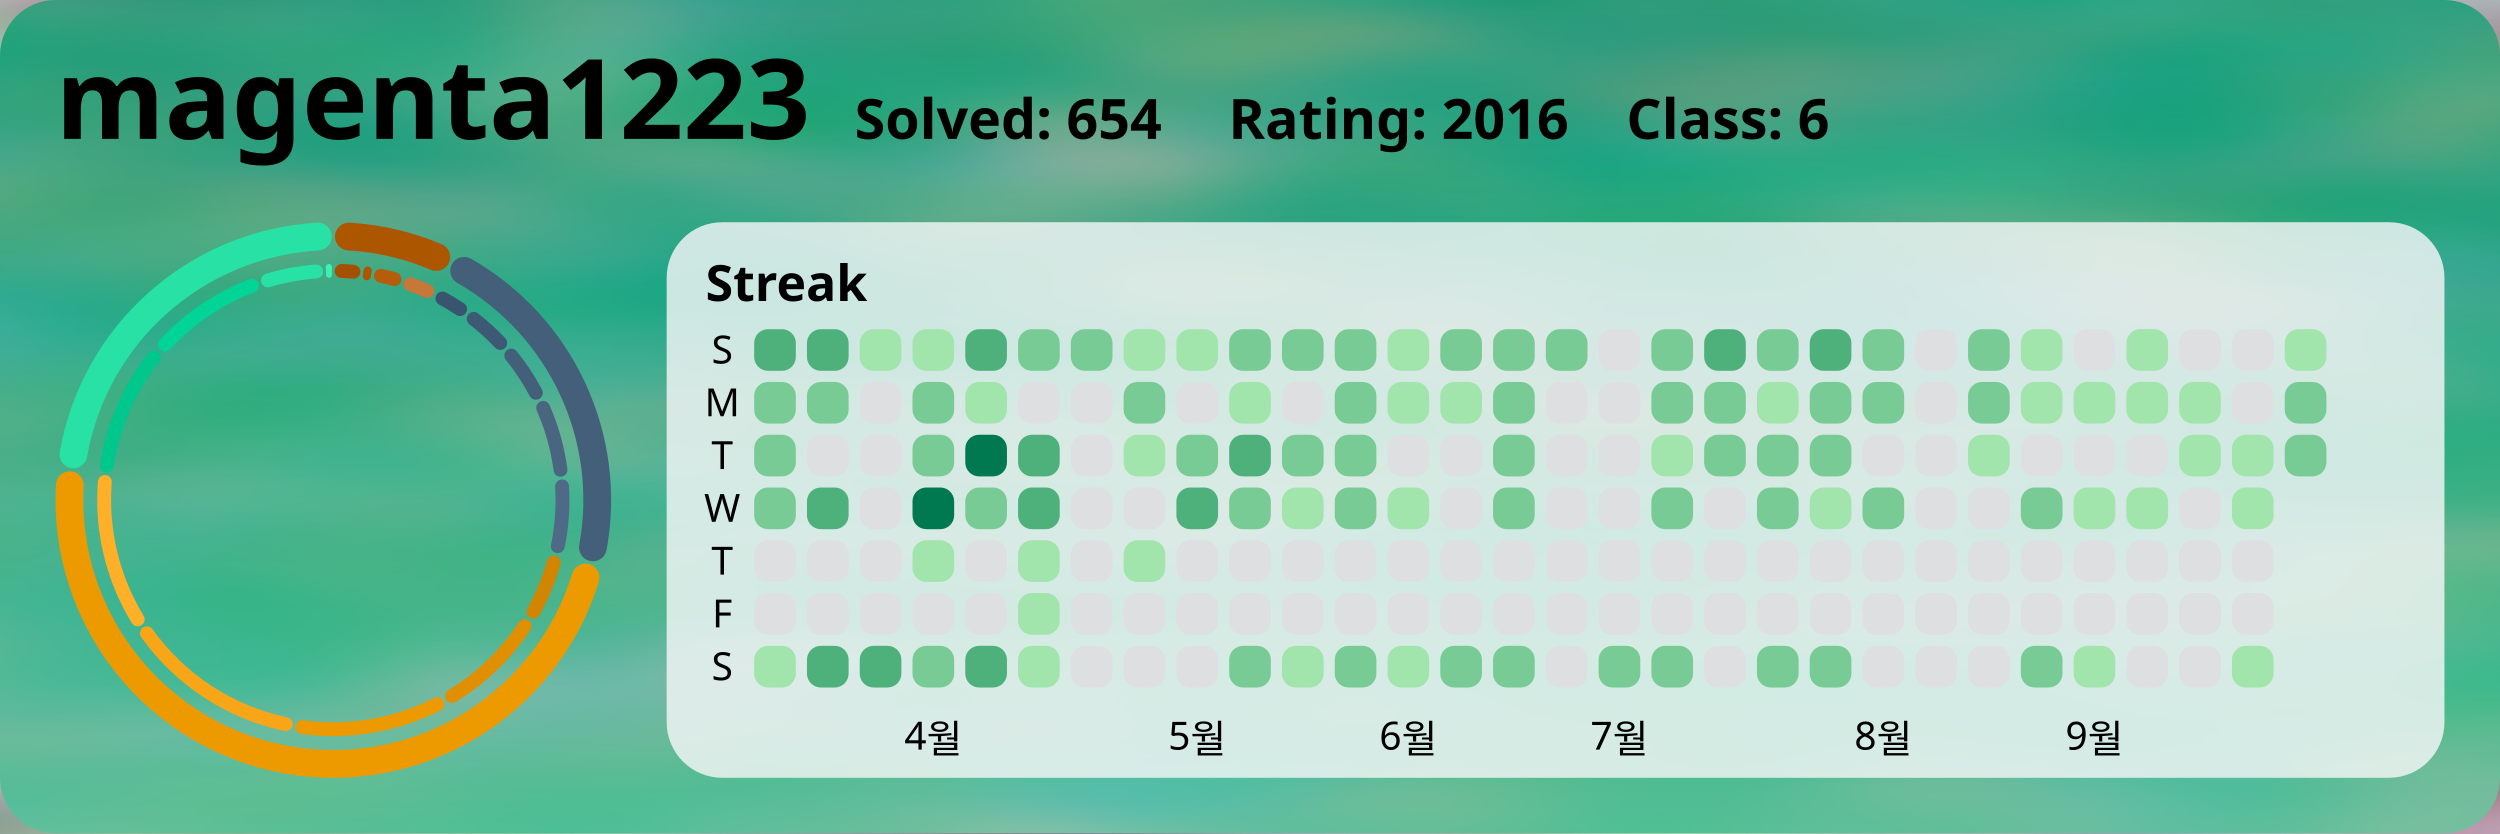
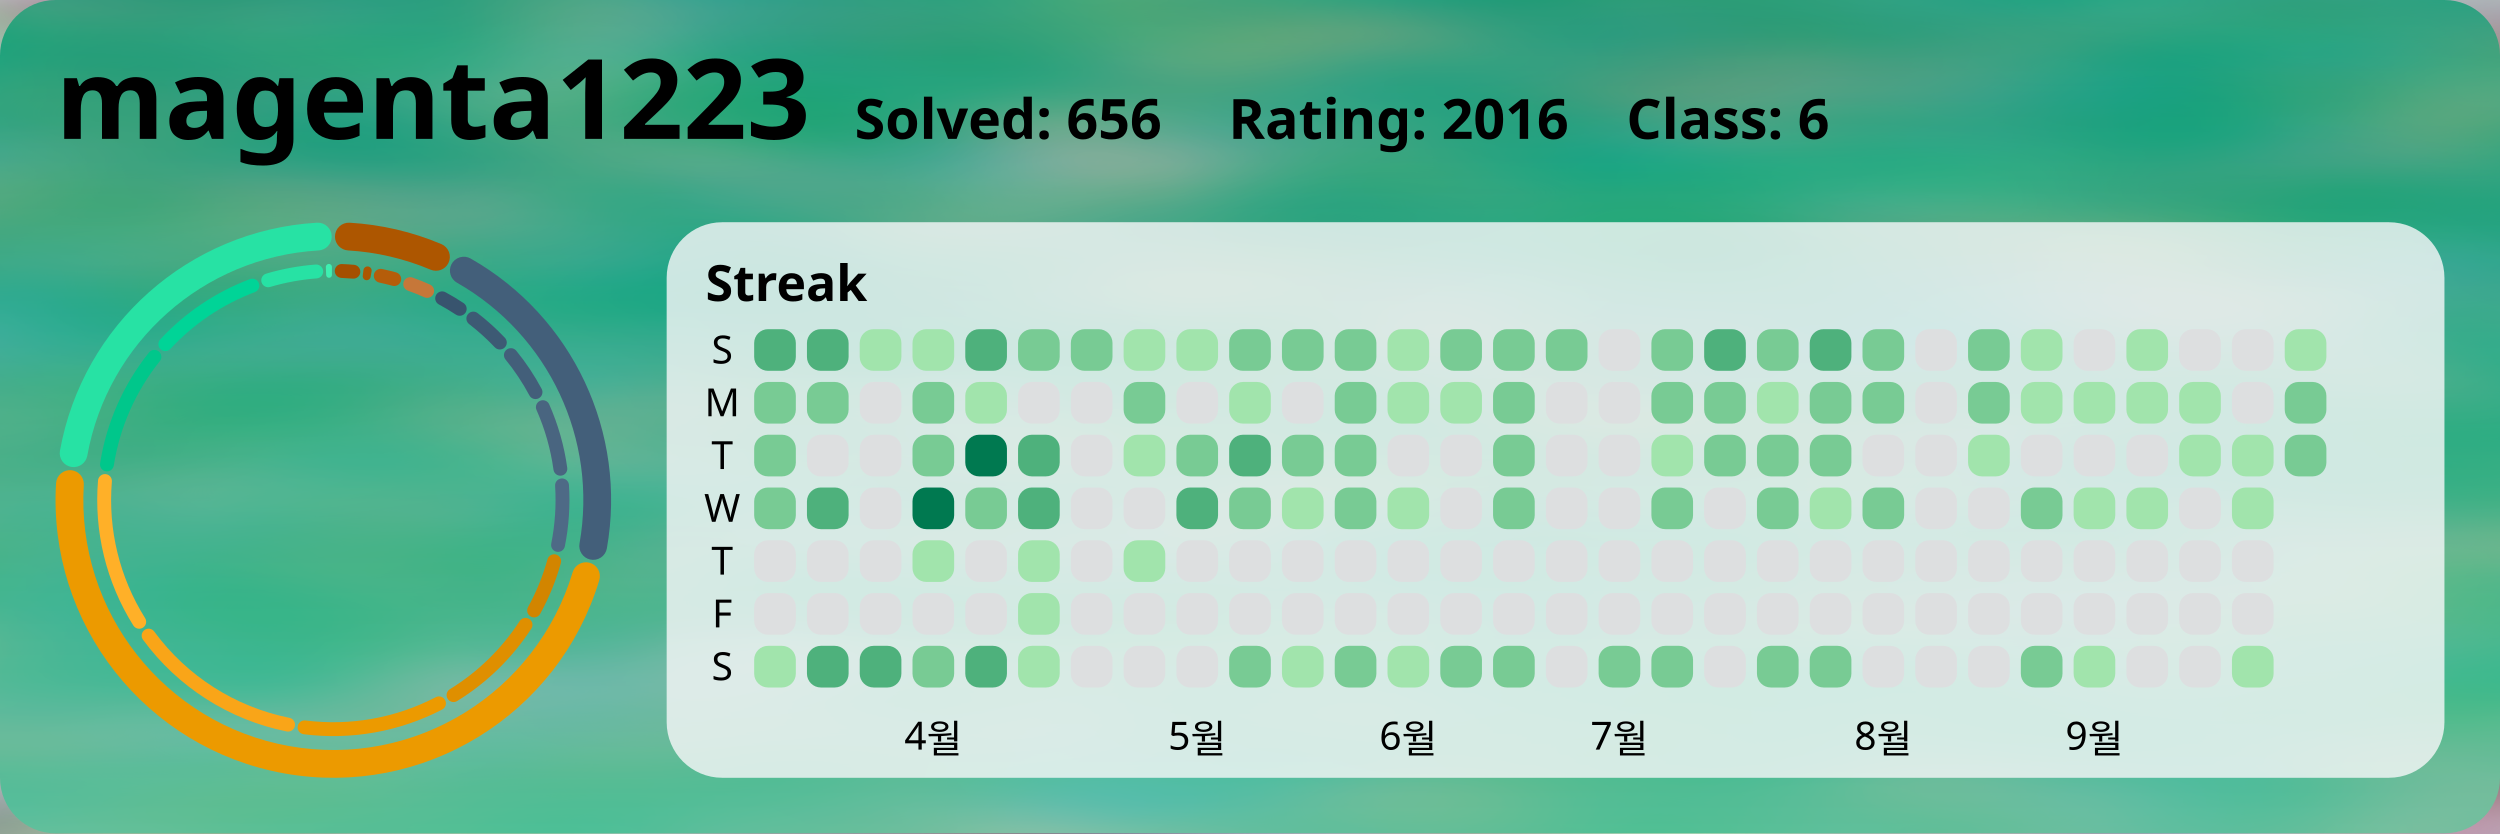
<svg xmlns="http://www.w3.org/2000/svg" id="svg" width="2700" height="900">
  <defs>
    <linearGradient id="ffflux-gradient" gradientTransform="rotate(360, 0.5, 0.5)" x1="50%" y1="0%" x2="50%" y2="100%">
      <stop id="stop1" stop-color="#00C78B" stop-opacity="1" offset="0%" />
      <stop id="stop2" stop-color="#51FDBD" stop-opacity="1" offset="100%" />
    </linearGradient>
    <filter id="ffflux-filter" x="-20%" y="-20%" width="140%" height="140%" filterUnits="objectBoundingBox" primitiveUnits="userSpaceOnUse" color-interpolation-filters="sRGB">
      <feTurbulence type="fractalNoise" baseFrequency="0.002 0.007" numOctaves="2" seed="2" stitchTiles="stitch" x="0%" y="0%" width="100%" height="100%" result="turbulence" />
      <feGaussianBlur stdDeviation="0 0" x="0%" y="0%" width="100%" height="100%" in="turbulence" edgeMode="duplicate" result="blur" />
      <feBlend mode="screen" x="0%" y="0%" width="100%" height="100%" in="SourceGraphic" in2="blur" result="blend" />
      <feComponentTransfer>
        <feFuncR type="linear" slope="0.75" />
        <feFuncG type="linear" slope="0.75" />
        <feFuncB type="linear" slope="0.75" />
      </feComponentTransfer>
    </filter>
  </defs>
  <rect width="2700" height="900" fill="url(#ffflux-gradient)" filter="url(#ffflux-filter)" rx="60" ry="60" />
  <text x="60" y="150" style="font-size: 120px; color: black; font-family: &quot;Noto Sans&quot;, sans-serif; font-weight: bold;">magenta1223</text>
-   <text x="922.984" y="150" style="font-size: 60px; color: black; font-family: &quot;Noto Sans&quot;, sans-serif; font-weight: bold;">Solved: 654</text>
+   <text x="922.984" y="150" style="font-size: 60px; color: black; font-family: &quot;Noto Sans&quot;, sans-serif; font-weight: bold;">Solved: 656</text>
  <text x="1326.672" y="150" style="font-size: 60px; color: black; font-family: &quot;Noto Sans&quot;, sans-serif; font-weight: bold;">Rating: 2016</text>
  <text x="1756.453" y="150" style="font-size: 60px; color: black; font-family: &quot;Noto Sans&quot;, sans-serif; font-weight: bold;">Class: 6</text>
  <g transform="translate(360,540)">
    <path d="M0,-255L0,-240Z" fill="#9D4900" />
-     <path d="M1.528,-247.335A7.5,7.5,0,0,1,9.302,-254.83A255,255,0,0,1,22.419,-254.013A7.5,7.5,0,0,1,29.201,-245.61L29.201,-245.61A7.5,7.5,0,0,1,21.1,-239.071A240,240,0,0,0,8.754,-239.84A7.5,7.5,0,0,1,1.528,-247.335Z" fill="#A54F00" />
-     <path d="M32.621,-248.329A4.47,4.47,0,1,1,41.461,-247.007L40.397,-240.893A4.322,4.322,0,0,1,31.85,-242.171Z" fill="#AD5600" />
-     <path d="M43.936,-243.406A7.5,7.5,0,0,1,52.88,-249.457A255,255,0,0,1,68.02,-245.761A7.5,7.5,0,0,1,73.169,-236.27L73.169,-236.27A7.5,7.5,0,0,1,64.018,-231.304A240,240,0,0,0,49.77,-234.783A7.5,7.5,0,0,1,43.936,-243.406Z" fill="#B55D0A" />
-     <path d="M76.083,-235.348A7.5,7.5,0,0,1,85.756,-240.148A255,255,0,0,1,104.738,-232.497A7.5,7.5,0,0,1,108.378,-222.331L108.378,-222.331A7.5,7.5,0,0,1,98.577,-218.821A240,240,0,0,0,80.711,-226.021A7.5,7.5,0,0,1,76.083,-235.348Z" fill="#C67739" />
-     <path d="M111.117,-220.975A7.5,7.5,0,0,1,121.409,-224.243A255,255,0,0,1,141.042,-212.443A7.5,7.5,0,0,1,142.986,-201.822L142.986,-201.822A7.5,7.5,0,0,1,132.745,-199.947A240,240,0,0,0,114.267,-211.052A7.5,7.5,0,0,1,111.117,-220.975Z" fill="#38546E" />
-     <path d="M145.469,-200.04A7.5,7.5,0,0,1,156.155,-201.595A255,255,0,0,1,185.738,-174.718A7.5,7.5,0,0,1,185.211,-163.933L185.211,-163.933A7.5,7.5,0,0,1,174.812,-164.441A240,240,0,0,0,146.969,-189.737A7.5,7.5,0,0,1,145.469,-200.04Z" fill="#3D5A74" />
-     <path d="M187.222,-161.632A7.5,7.5,0,0,1,197.981,-160.712A255,255,0,0,1,225.395,-119.256A7.5,7.5,0,0,1,222.03,-108.995L222.03,-108.995A7.5,7.5,0,0,1,212.137,-112.241A240,240,0,0,0,186.335,-151.259A7.5,7.5,0,0,1,187.222,-161.632Z" fill="#435F7A" />
-     <path d="M223.359,-106.244A7.5,7.5,0,0,1,233.49,-102.506A255,255,0,0,1,252.773,-33.629A7.5,7.5,0,0,1,246.056,-25.175L246.056,-25.175A7.5,7.5,0,0,1,237.904,-31.651A240,240,0,0,0,219.755,-96.476A7.5,7.5,0,0,1,223.359,-106.244Z" fill="#496580" />
-     <path d="M246.348,-22.133A7.5,7.5,0,0,1,254.552,-15.112A255,255,0,0,1,249.766,51.402A7.5,7.5,0,0,1,240.641,57.176L240.641,57.176A7.5,7.5,0,0,1,235.074,48.378A240,240,0,0,0,239.578,-14.223A7.5,7.5,0,0,1,246.348,-22.133Z" fill="#4E6A86" />
-     <path d="M239.916,60.145A7.5,7.5,0,0,1,245.354,69.474A255,255,0,0,1,222.617,124.366A7.5,7.5,0,0,1,212.175,127.118L212.175,127.118A7.5,7.5,0,0,1,209.522,117.05A240,240,0,0,0,230.921,65.387A7.5,7.5,0,0,1,239.916,60.145Z" fill="#D28500" />
-     <path d="M210.588,129.729A7.5,7.5,0,0,1,212.957,140.264A255,255,0,0,1,132.005,218.174A7.5,7.5,0,0,1,121.568,215.403L121.568,215.403A7.5,7.5,0,0,1,124.24,205.34A240,240,0,0,0,200.431,132.014A7.5,7.5,0,0,1,210.588,129.729Z" fill="#DF8F00" />
-     <path d="M118.897,216.888A7.5,7.5,0,0,1,115.748,227.217A255,255,0,0,1,-34.553,252.648A7.5,7.5,0,0,1,-40.925,243.931L-40.925,243.931A7.5,7.5,0,0,1,-32.52,237.787A240,240,0,0,0,108.939,213.851A7.5,7.5,0,0,1,118.897,216.888Z" fill="#EC9A00" />
-     <path d="M-43.936,243.406A7.5,7.5,0,0,1,-52.88,249.457A255,255,0,0,1,-207.429,148.318A7.5,7.5,0,0,1,-205.465,137.7L-205.465,137.7A7.5,7.5,0,0,1,-195.227,139.594A240,240,0,0,0,-49.77,234.783A7.5,7.5,0,0,1,-43.936,243.406Z" fill="#F9A518" />
-     <path d="M-207.15,135.151A7.5,7.5,0,0,1,-217.69,132.801A255,255,0,0,1,-254.216,-19.985A7.5,7.5,0,0,1,-245.879,-26.847L-245.879,-26.847A7.5,7.5,0,0,1,-239.262,-18.809A240,240,0,0,0,-204.884,124.989A7.5,7.5,0,0,1,-207.15,135.151Z" fill="#FFB028" />
-     <path d="M-245.528,-29.883A7.5,7.5,0,0,1,-252.082,-38.465A255,255,0,0,1,-199.511,-158.809A7.5,7.5,0,0,1,-188.762,-159.831L-188.762,-159.831A7.5,7.5,0,0,1,-187.776,-149.467A240,240,0,0,0,-237.254,-36.202A7.5,7.5,0,0,1,-245.528,-29.883Z" fill="#00C78B" />
-     <path d="M-186.773,-162.151A7.5,7.5,0,0,1,-187.403,-172.931A255,255,0,0,1,-90.34,-238.461A7.5,7.5,0,0,1,-80.577,-233.847L-80.577,-233.847A7.5,7.5,0,0,1,-85.026,-224.434A240,240,0,0,0,-176.379,-162.759A7.5,7.5,0,0,1,-186.773,-162.151Z" fill="#00D497" />
-     <path d="M-77.682,-234.825A7.5,7.5,0,0,1,-72.715,-244.413A255,255,0,0,1,-19.055,-254.287A7.5,7.5,0,0,1,-11,-247.095L-11,-247.095A7.5,7.5,0,0,1,-17.934,-239.329A240,240,0,0,0,-68.437,-230.036A7.5,7.5,0,0,1,-77.682,-234.825Z" fill="#27E2A4" />
-     <path d="M-8.112,-251.534A3.293,3.293,0,1,1,-1.528,-251.66L-1.528,-243.085A3.129,3.129,0,0,1,-7.784,-242.965Z" fill="#3EF0B1" />
+     <path d="M1.528,-247.335A7.5,7.5,0,0,1,9.302,-254.83A255,255,0,0,1,22.322,-254.021A7.5,7.5,0,0,1,29.108,-245.621L29.108,-245.621A7.5,7.5,0,0,1,21.009,-239.079A240,240,0,0,0,8.754,-239.84A7.5,7.5,0,0,1,1.528,-247.335Z" fill="#A54F00" />
+     <path d="M32.529,-248.359A4.453,4.453,0,1,1,41.335,-247.047L40.267,-240.897A4.304,4.304,0,0,1,31.757,-242.165Z" fill="#AD5600" />
+     <path d="M43.809,-243.429A7.5,7.5,0,0,1,52.749,-249.484A255,255,0,0,1,67.791,-245.824A7.5,7.5,0,0,1,72.949,-236.338L72.949,-236.338A7.5,7.5,0,0,1,63.803,-231.364A240,240,0,0,0,49.647,-234.809A7.5,7.5,0,0,1,43.809,-243.429Z" fill="#B55D0A" />
+     <path d="M75.864,-235.418A7.5,7.5,0,0,1,85.532,-240.228A255,255,0,0,1,104.413,-232.644A7.5,7.5,0,0,1,108.067,-222.483L108.067,-222.483A7.5,7.5,0,0,1,98.271,-218.959A240,240,0,0,0,80.501,-226.097A7.5,7.5,0,0,1,75.864,-235.418Z" fill="#C67739" />
+     <path d="M110.808,-221.13A7.5,7.5,0,0,1,121.095,-224.412A255,255,0,0,1,140.64,-212.71A7.5,7.5,0,0,1,142.604,-202.092L142.604,-202.092A7.5,7.5,0,0,1,132.367,-200.198A240,240,0,0,0,113.972,-211.212A7.5,7.5,0,0,1,110.808,-221.13Z" fill="#38546E" />
+     <path d="M145.09,-200.315A7.5,7.5,0,0,1,155.773,-201.891A255,255,0,0,1,185.284,-175.199A7.5,7.5,0,0,1,184.786,-164.412L184.786,-164.412A7.5,7.5,0,0,1,174.385,-164.893A240,240,0,0,0,146.61,-190.015A7.5,7.5,0,0,1,145.09,-200.315Z" fill="#3D5A74" />
+     <path d="M186.803,-162.117A7.5,7.5,0,0,1,197.564,-161.225A255,255,0,0,1,224.988,-120.023A7.5,7.5,0,0,1,221.657,-109.751L221.657,-109.751A7.5,7.5,0,0,1,211.753,-112.962A240,240,0,0,0,185.943,-151.741A7.5,7.5,0,0,1,186.803,-162.117Z" fill="#435F7A" />
+     <path d="M222.996,-107.004A7.5,7.5,0,0,1,233.139,-103.301A255,255,0,0,1,252.619,-34.762A7.5,7.5,0,0,1,245.94,-26.277L245.94,-26.277A7.5,7.5,0,0,1,237.759,-32.717A240,240,0,0,0,219.425,-97.224A7.5,7.5,0,0,1,222.996,-107.004Z" fill="#496580" />
+     <path d="M246.246,-23.237A7.5,7.5,0,0,1,254.482,-16.253A255,255,0,0,1,250.045,50.027A7.5,7.5,0,0,1,240.952,55.851L240.952,55.851A7.5,7.5,0,0,1,235.336,47.084A240,240,0,0,0,239.512,-15.297A7.5,7.5,0,0,1,246.246,-23.237Z" fill="#4E6A86" />
+     <path d="M240.243,58.824A7.5,7.5,0,0,1,245.732,68.123A255,255,0,0,1,223.412,122.931A7.5,7.5,0,0,1,212.988,125.75L212.988,125.75A7.5,7.5,0,0,1,210.27,115.7A240,240,0,0,0,231.277,64.116A7.5,7.5,0,0,1,240.243,58.824Z" fill="#D28500" />
+     <path d="M211.419,128.372A7.5,7.5,0,0,1,213.855,138.891A255,255,0,0,1,133.747,217.11A7.5,7.5,0,0,1,123.289,214.423L123.289,214.423A7.5,7.5,0,0,1,125.88,204.339A240,240,0,0,0,201.276,130.721A7.5,7.5,0,0,1,211.419,128.372Z" fill="#DF8F00" />
+     <path d="M120.63,215.929A7.5,7.5,0,0,1,117.563,226.283A255,255,0,0,1,-32.006,252.983A7.5,7.5,0,0,1,-38.466,244.331L-38.466,244.331A7.5,7.5,0,0,1,-30.124,238.102A240,240,0,0,0,110.647,212.972A7.5,7.5,0,0,1,120.63,215.929Z" fill="#EC9A00" />
+     <path d="M-41.482,243.837A7.5,7.5,0,0,1,-50.365,249.977A255,255,0,0,1,-205.551,150.909A7.5,7.5,0,0,1,-203.721,140.267L-203.721,140.267A7.5,7.5,0,0,1,-193.46,142.032A240,240,0,0,0,-47.402,235.272A7.5,7.5,0,0,1,-41.482,243.837Z" fill="#F9A518" />
+     <path d="M-205.438,137.74A7.5,7.5,0,0,1,-216.006,135.522A255,255,0,0,1,-254.125,-21.109A7.5,7.5,0,0,1,-245.757,-27.935L-245.757,-27.935A7.5,7.5,0,0,1,-239.176,-19.868A240,240,0,0,0,-203.3,127.55A7.5,7.5,0,0,1,-205.438,137.74Z" fill="#FFB028" />
+     <path d="M-245.394,-30.969A7.5,7.5,0,0,1,-251.91,-39.58A255,255,0,0,1,-199.095,-159.331A7.5,7.5,0,0,1,-188.342,-160.325L-188.342,-160.325A7.5,7.5,0,0,1,-187.383,-149.958A240,240,0,0,0,-237.091,-37.252A7.5,7.5,0,0,1,-245.394,-30.969Z" fill="#00C78B" />
+     <path d="M-186.347,-162.64A7.5,7.5,0,0,1,-186.949,-173.422A255,255,0,0,1,-90.104,-238.55A7.5,7.5,0,0,1,-80.345,-233.927L-80.345,-233.927A7.5,7.5,0,0,1,-84.804,-224.518A240,240,0,0,0,-175.952,-163.22A7.5,7.5,0,0,1,-186.347,-162.64Z" fill="#00D497" />
+     <path d="M-77.449,-234.901A7.5,7.5,0,0,1,-72.473,-244.485A255,255,0,0,1,-19.026,-254.289A7.5,7.5,0,0,1,-10.972,-247.097L-10.972,-247.097A7.5,7.5,0,0,1,-17.907,-239.331A240,240,0,0,0,-68.21,-230.103A7.5,7.5,0,0,1,-77.449,-234.901Z" fill="#27E2A4" />
+     <path d="M-8.084,-251.55A3.279,3.279,0,1,1,-1.528,-251.675L-1.528,-243.07A3.115,3.115,0,0,1,-7.755,-242.951Z" fill="#3EF0B1" />
    <path d="M0,-255L0,-240Z" fill="#51FDBD" />
    <path d="M0,-255L0,-240Z" fill="#009EE5" />
    <path d="M0,-255L0,-240Z" fill="#00A9F0" />
    <path d="M0,-255L0,-240Z" fill="#00B4FC" />
    <path d="M0,-255L0,-240Z" fill="#2BBFFF" />
    <path d="M0,-255L0,-240Z" fill="#41CAFF" />
    <path d="M0,-255L0,-240Z" fill="#E0004C" />
    <path d="M0,-255L0,-240Z" fill="#EA0053" />
    <path d="M0,-255L0,-240Z" fill="#F5005A" />
    <path d="M0,-255L0,-240Z" fill="#FF0062" />
    <path d="M0,-255L0,-240Z" fill="#CE3D38" />
-     <path d="M1.761,-284.507A15,15,0,0,1,17.643,-299.481A300,300,0,0,1,117.074,-276.213A15,15,0,0,1,124.663,-255.747L124.663,-255.747A15,15,0,0,1,105.367,-248.592A270,270,0,0,0,15.879,-269.533A15,15,0,0,1,1.761,-284.507Z" fill="#AD5600" />
-     <path d="M127.819,-254.184A15,15,0,0,1,148.697,-260.556A300,300,0,0,1,295.121,53.888A15,15,0,0,1,276.807,65.765L276.807,65.765A15,15,0,0,1,265.608,48.499A270,270,0,0,0,133.827,-234.5A15,15,0,0,1,127.819,-254.184Z" fill="#435F7A" />
-     <path d="M275.972,69.187A15,15,0,0,1,286.752,88.167A300,300,0,0,1,-299.528,-16.819A15,15,0,0,1,-282.832,-30.879L-282.832,-30.879A15,15,0,0,1,-269.575,-15.137A270,270,0,0,0,258.076,79.351A15,15,0,0,1,275.972,69.187Z" fill="#EC9A00" />
-     <path d="M-282.428,-34.378A15,15,0,0,1,-295.481,-51.872A300,300,0,0,1,-17.643,-299.481A15,15,0,0,1,-1.761,-284.507L-1.761,-284.507A15,15,0,0,1,-15.879,-269.533A270,270,0,0,0,-265.933,-46.685A15,15,0,0,1,-282.428,-34.378Z" fill="#27E2A4" />
+     <path d="M1.761,-284.507A15,15,0,0,1,17.643,-299.481A300,300,0,0,1,116.688,-276.376A15,15,0,0,1,124.306,-255.92L124.306,-255.92A15,15,0,0,1,105.019,-248.739A270,270,0,0,0,15.879,-269.533A15,15,0,0,1,1.761,-284.507Z" fill="#AD5600" />
+     <path d="M127.464,-254.362A15,15,0,0,1,148.333,-260.763A300,300,0,0,1,295.413,52.263A15,15,0,0,1,277.165,64.241L277.165,64.241A15,15,0,0,1,265.871,47.037A270,270,0,0,0,133.499,-234.687A15,15,0,0,1,127.464,-254.362Z" fill="#435F7A" />
+     <path d="M276.348,67.667A15,15,0,0,1,287.232,86.588A300,300,0,0,1,-299.451,-18.144A15,15,0,0,1,-282.692,-32.13L-282.692,-32.13A15,15,0,0,1,-269.506,-16.33A270,270,0,0,0,258.509,77.929A15,15,0,0,1,276.348,67.667Z" fill="#EC9A00" />
+     <path d="M-282.273,-35.627A15,15,0,0,1,-295.249,-53.179A300,300,0,0,1,-17.643,-299.481A15,15,0,0,1,-1.761,-284.507L-1.761,-284.507A15,15,0,0,1,-15.879,-269.533A270,270,0,0,0,-265.724,-47.861A15,15,0,0,1,-282.273,-35.627Z" fill="#27E2A4" />
    <path d="M0,-300L0,-270Z" fill="#00B4FC" />
    <path d="M0,-300L0,-270Z" fill="#F5005A" />
  </g>
  <rect transform="translate(720,240)" width="1920" height="600" rx="60" ry="60" style="fill: rgb(247, 248, 249); opacity: 0.8;" />
  <text transform="translate(720,240)" x="42" y="66" style="dominant-baseline: middle; font-size: 54px; color: black; font-family: &quot;Noto Sans&quot;, sans-serif; font-weight: bold;">Streak</text>
  <g transform="translate(780,378)">
    <text x="0" y="0" style="text-anchor: middle; dominant-baseline: middle; font-size: 42px; color: black; font-family: &quot;Noto Sans&quot;, sans-serif;">S</text>
    <text x="0" y="57" style="text-anchor: middle; dominant-baseline: middle; font-size: 42px; color: black; font-family: &quot;Noto Sans&quot;, sans-serif;">M</text>
    <text x="0" y="114" style="text-anchor: middle; dominant-baseline: middle; font-size: 42px; color: black; font-family: &quot;Noto Sans&quot;, sans-serif;">T</text>
    <text x="0" y="171" style="text-anchor: middle; dominant-baseline: middle; font-size: 42px; color: black; font-family: &quot;Noto Sans&quot;, sans-serif;">W</text>
    <text x="0" y="228" style="text-anchor: middle; dominant-baseline: middle; font-size: 42px; color: black; font-family: &quot;Noto Sans&quot;, sans-serif;">T</text>
    <text x="0" y="285" style="text-anchor: middle; dominant-baseline: middle; font-size: 42px; color: black; font-family: &quot;Noto Sans&quot;, sans-serif;">F</text>
    <text x="0" y="342" style="text-anchor: middle; dominant-baseline: middle; font-size: 42px; color: black; font-family: &quot;Noto Sans&quot;, sans-serif;">S</text>
    <rect rx="15" ry="15" width="45" height="45" fill="#4EB17C" x="34.5" y="-22.5" />
    <rect rx="15" ry="15" width="45" height="45" fill="#78CB94" x="34.5" y="34.5" />
    <rect rx="15" ry="15" width="45" height="45" fill="#78CB94" x="34.5" y="91.5" />
    <rect rx="15" ry="15" width="45" height="45" fill="#78CB94" x="34.5" y="148.5" />
    <rect rx="15" ry="15" width="45" height="45" fill="#DDDFE0" x="34.5" y="205.5" />
    <rect rx="15" ry="15" width="45" height="45" fill="#DDDFE0" x="34.5" y="262.5" />
    <rect rx="15" ry="15" width="45" height="45" fill="#A1E4AC" x="34.5" y="319.5" />
    <rect rx="15" ry="15" width="45" height="45" fill="#4EB17C" x="91.5" y="-22.5" />
    <rect rx="15" ry="15" width="45" height="45" fill="#78CB94" x="91.5" y="34.5" />
    <rect rx="15" ry="15" width="45" height="45" fill="#DDDFE0" x="91.5" y="91.5" />
    <rect rx="15" ry="15" width="45" height="45" fill="#4EB17C" x="91.5" y="148.5" />
    <rect rx="15" ry="15" width="45" height="45" fill="#DDDFE0" x="91.5" y="205.5" />
    <rect rx="15" ry="15" width="45" height="45" fill="#DDDFE0" x="91.5" y="262.5" />
    <rect rx="15" ry="15" width="45" height="45" fill="#4EB17C" x="91.5" y="319.5" />
    <rect rx="15" ry="15" width="45" height="45" fill="#A1E4AC" x="148.5" y="-22.5" />
    <rect rx="15" ry="15" width="45" height="45" fill="#DDDFE0" x="148.5" y="34.5" />
    <rect rx="15" ry="15" width="45" height="45" fill="#DDDFE0" x="148.5" y="91.5" />
    <rect rx="15" ry="15" width="45" height="45" fill="#DDDFE0" x="148.5" y="148.5" />
    <rect rx="15" ry="15" width="45" height="45" fill="#DDDFE0" x="148.5" y="205.5" />
    <rect rx="15" ry="15" width="45" height="45" fill="#DDDFE0" x="148.5" y="262.5" />
    <rect rx="15" ry="15" width="45" height="45" fill="#4EB17C" x="148.5" y="319.5" />
    <rect rx="15" ry="15" width="45" height="45" fill="#A1E4AC" x="205.5" y="-22.5" />
    <rect rx="15" ry="15" width="45" height="45" fill="#78CB94" x="205.5" y="34.5" />
    <rect rx="15" ry="15" width="45" height="45" fill="#78CB94" x="205.5" y="91.5" />
    <rect rx="15" ry="15" width="45" height="45" fill="#007950" x="205.5" y="148.5" />
    <rect rx="15" ry="15" width="45" height="45" fill="#A1E4AC" x="205.5" y="205.5" />
    <rect rx="15" ry="15" width="45" height="45" fill="#DDDFE0" x="205.5" y="262.5" />
    <rect rx="15" ry="15" width="45" height="45" fill="#78CB94" x="205.5" y="319.5" />
    <text x="228" y="399" style="text-anchor: middle; dominant-baseline: hanging; font-size: 42px; color: black; font-family: &quot;Noto Sans&quot;, sans-serif;">4월</text>
    <rect rx="15" ry="15" width="45" height="45" fill="#4EB17C" x="262.5" y="-22.5" />
    <rect rx="15" ry="15" width="45" height="45" fill="#A1E4AC" x="262.5" y="34.5" />
    <rect rx="15" ry="15" width="45" height="45" fill="#007950" x="262.5" y="91.5" />
    <rect rx="15" ry="15" width="45" height="45" fill="#78CB94" x="262.5" y="148.5" />
    <rect rx="15" ry="15" width="45" height="45" fill="#DDDFE0" x="262.5" y="205.5" />
    <rect rx="15" ry="15" width="45" height="45" fill="#DDDFE0" x="262.5" y="262.5" />
    <rect rx="15" ry="15" width="45" height="45" fill="#4EB17C" x="262.5" y="319.5" />
    <rect rx="15" ry="15" width="45" height="45" fill="#78CB94" x="319.5" y="-22.5" />
    <rect rx="15" ry="15" width="45" height="45" fill="#DDDFE0" x="319.5" y="34.5" />
    <rect rx="15" ry="15" width="45" height="45" fill="#4EB17C" x="319.5" y="91.5" />
    <rect rx="15" ry="15" width="45" height="45" fill="#4EB17C" x="319.5" y="148.5" />
    <rect rx="15" ry="15" width="45" height="45" fill="#A1E4AC" x="319.5" y="205.5" />
    <rect rx="15" ry="15" width="45" height="45" fill="#A1E4AC" x="319.5" y="262.5" />
    <rect rx="15" ry="15" width="45" height="45" fill="#A1E4AC" x="319.5" y="319.5" />
    <rect rx="15" ry="15" width="45" height="45" fill="#78CB94" x="376.5" y="-22.5" />
    <rect rx="15" ry="15" width="45" height="45" fill="#DDDFE0" x="376.5" y="34.5" />
    <rect rx="15" ry="15" width="45" height="45" fill="#DDDFE0" x="376.5" y="91.5" />
    <rect rx="15" ry="15" width="45" height="45" fill="#DDDFE0" x="376.5" y="148.5" />
    <rect rx="15" ry="15" width="45" height="45" fill="#DDDFE0" x="376.5" y="205.5" />
    <rect rx="15" ry="15" width="45" height="45" fill="#DDDFE0" x="376.5" y="262.5" />
    <rect rx="15" ry="15" width="45" height="45" fill="#DDDFE0" x="376.5" y="319.5" />
    <rect rx="15" ry="15" width="45" height="45" fill="#A1E4AC" x="433.5" y="-22.5" />
    <rect rx="15" ry="15" width="45" height="45" fill="#78CB94" x="433.5" y="34.5" />
    <rect rx="15" ry="15" width="45" height="45" fill="#A1E4AC" x="433.5" y="91.5" />
    <rect rx="15" ry="15" width="45" height="45" fill="#DDDFE0" x="433.5" y="148.5" />
    <rect rx="15" ry="15" width="45" height="45" fill="#A1E4AC" x="433.5" y="205.5" />
    <rect rx="15" ry="15" width="45" height="45" fill="#DDDFE0" x="433.5" y="262.5" />
    <rect rx="15" ry="15" width="45" height="45" fill="#DDDFE0" x="433.5" y="319.5" />
    <rect rx="15" ry="15" width="45" height="45" fill="#A1E4AC" x="490.5" y="-22.5" />
    <rect rx="15" ry="15" width="45" height="45" fill="#DDDFE0" x="490.5" y="34.5" />
    <rect rx="15" ry="15" width="45" height="45" fill="#78CB94" x="490.5" y="91.5" />
    <rect rx="15" ry="15" width="45" height="45" fill="#4EB17C" x="490.5" y="148.5" />
    <rect rx="15" ry="15" width="45" height="45" fill="#DDDFE0" x="490.5" y="205.5" />
    <rect rx="15" ry="15" width="45" height="45" fill="#DDDFE0" x="490.5" y="262.5" />
    <rect rx="15" ry="15" width="45" height="45" fill="#DDDFE0" x="490.5" y="319.5" />
    <text x="513" y="399" style="text-anchor: middle; dominant-baseline: hanging; font-size: 42px; color: black; font-family: &quot;Noto Sans&quot;, sans-serif;">5월</text>
    <rect rx="15" ry="15" width="45" height="45" fill="#78CB94" x="547.5" y="-22.5" />
    <rect rx="15" ry="15" width="45" height="45" fill="#A1E4AC" x="547.5" y="34.5" />
    <rect rx="15" ry="15" width="45" height="45" fill="#4EB17C" x="547.5" y="91.5" />
    <rect rx="15" ry="15" width="45" height="45" fill="#78CB94" x="547.5" y="148.5" />
    <rect rx="15" ry="15" width="45" height="45" fill="#DDDFE0" x="547.5" y="205.5" />
    <rect rx="15" ry="15" width="45" height="45" fill="#DDDFE0" x="547.5" y="262.5" />
    <rect rx="15" ry="15" width="45" height="45" fill="#78CB94" x="547.5" y="319.5" />
    <rect rx="15" ry="15" width="45" height="45" fill="#78CB94" x="604.5" y="-22.5" />
    <rect rx="15" ry="15" width="45" height="45" fill="#DDDFE0" x="604.5" y="34.5" />
    <rect rx="15" ry="15" width="45" height="45" fill="#78CB94" x="604.5" y="91.5" />
    <rect rx="15" ry="15" width="45" height="45" fill="#A1E4AC" x="604.5" y="148.5" />
    <rect rx="15" ry="15" width="45" height="45" fill="#DDDFE0" x="604.5" y="205.5" />
    <rect rx="15" ry="15" width="45" height="45" fill="#DDDFE0" x="604.5" y="262.5" />
    <rect rx="15" ry="15" width="45" height="45" fill="#A1E4AC" x="604.5" y="319.5" />
    <rect rx="15" ry="15" width="45" height="45" fill="#78CB94" x="661.5" y="-22.5" />
    <rect rx="15" ry="15" width="45" height="45" fill="#78CB94" x="661.5" y="34.5" />
    <rect rx="15" ry="15" width="45" height="45" fill="#78CB94" x="661.5" y="91.5" />
    <rect rx="15" ry="15" width="45" height="45" fill="#78CB94" x="661.5" y="148.5" />
    <rect rx="15" ry="15" width="45" height="45" fill="#DDDFE0" x="661.5" y="205.5" />
    <rect rx="15" ry="15" width="45" height="45" fill="#DDDFE0" x="661.5" y="262.5" />
    <rect rx="15" ry="15" width="45" height="45" fill="#78CB94" x="661.5" y="319.5" />
    <rect rx="15" ry="15" width="45" height="45" fill="#A1E4AC" x="718.5" y="-22.5" />
    <rect rx="15" ry="15" width="45" height="45" fill="#A1E4AC" x="718.5" y="34.5" />
    <rect rx="15" ry="15" width="45" height="45" fill="#DDDFE0" x="718.5" y="91.5" />
    <rect rx="15" ry="15" width="45" height="45" fill="#A1E4AC" x="718.5" y="148.5" />
    <rect rx="15" ry="15" width="45" height="45" fill="#DDDFE0" x="718.5" y="205.5" />
    <rect rx="15" ry="15" width="45" height="45" fill="#DDDFE0" x="718.5" y="262.5" />
    <rect rx="15" ry="15" width="45" height="45" fill="#A1E4AC" x="718.5" y="319.5" />
    <text x="741" y="399" style="text-anchor: middle; dominant-baseline: hanging; font-size: 42px; color: black; font-family: &quot;Noto Sans&quot;, sans-serif;">6월</text>
    <rect rx="15" ry="15" width="45" height="45" fill="#78CB94" x="775.5" y="-22.5" />
    <rect rx="15" ry="15" width="45" height="45" fill="#A1E4AC" x="775.5" y="34.5" />
    <rect rx="15" ry="15" width="45" height="45" fill="#DDDFE0" x="775.5" y="91.5" />
    <rect rx="15" ry="15" width="45" height="45" fill="#DDDFE0" x="775.5" y="148.5" />
    <rect rx="15" ry="15" width="45" height="45" fill="#DDDFE0" x="775.5" y="205.5" />
    <rect rx="15" ry="15" width="45" height="45" fill="#DDDFE0" x="775.5" y="262.5" />
    <rect rx="15" ry="15" width="45" height="45" fill="#78CB94" x="775.5" y="319.5" />
    <rect rx="15" ry="15" width="45" height="45" fill="#78CB94" x="832.5" y="-22.5" />
    <rect rx="15" ry="15" width="45" height="45" fill="#78CB94" x="832.5" y="34.5" />
    <rect rx="15" ry="15" width="45" height="45" fill="#78CB94" x="832.5" y="91.5" />
    <rect rx="15" ry="15" width="45" height="45" fill="#78CB94" x="832.5" y="148.5" />
    <rect rx="15" ry="15" width="45" height="45" fill="#DDDFE0" x="832.5" y="205.5" />
    <rect rx="15" ry="15" width="45" height="45" fill="#DDDFE0" x="832.5" y="262.5" />
    <rect rx="15" ry="15" width="45" height="45" fill="#78CB94" x="832.5" y="319.5" />
    <rect rx="15" ry="15" width="45" height="45" fill="#78CB94" x="889.5" y="-22.5" />
    <rect rx="15" ry="15" width="45" height="45" fill="#DDDFE0" x="889.5" y="34.5" />
    <rect rx="15" ry="15" width="45" height="45" fill="#DDDFE0" x="889.5" y="91.5" />
    <rect rx="15" ry="15" width="45" height="45" fill="#DDDFE0" x="889.5" y="148.5" />
    <rect rx="15" ry="15" width="45" height="45" fill="#DDDFE0" x="889.5" y="205.5" />
    <rect rx="15" ry="15" width="45" height="45" fill="#DDDFE0" x="889.5" y="262.5" />
    <rect rx="15" ry="15" width="45" height="45" fill="#DDDFE0" x="889.5" y="319.5" />
    <rect rx="15" ry="15" width="45" height="45" fill="#DDDFE0" x="946.5" y="-22.5" />
    <rect rx="15" ry="15" width="45" height="45" fill="#DDDFE0" x="946.5" y="34.5" />
    <rect rx="15" ry="15" width="45" height="45" fill="#DDDFE0" x="946.5" y="91.5" />
    <rect rx="15" ry="15" width="45" height="45" fill="#DDDFE0" x="946.5" y="148.5" />
    <rect rx="15" ry="15" width="45" height="45" fill="#DDDFE0" x="946.5" y="205.5" />
    <rect rx="15" ry="15" width="45" height="45" fill="#DDDFE0" x="946.5" y="262.5" />
    <rect rx="15" ry="15" width="45" height="45" fill="#78CB94" x="946.5" y="319.5" />
    <text x="969" y="399" style="text-anchor: middle; dominant-baseline: hanging; font-size: 42px; color: black; font-family: &quot;Noto Sans&quot;, sans-serif;">7월</text>
    <rect rx="15" ry="15" width="45" height="45" fill="#78CB94" x="1003.5" y="-22.5" />
    <rect rx="15" ry="15" width="45" height="45" fill="#78CB94" x="1003.5" y="34.5" />
    <rect rx="15" ry="15" width="45" height="45" fill="#A1E4AC" x="1003.5" y="91.5" />
    <rect rx="15" ry="15" width="45" height="45" fill="#78CB94" x="1003.5" y="148.5" />
    <rect rx="15" ry="15" width="45" height="45" fill="#DDDFE0" x="1003.5" y="205.5" />
    <rect rx="15" ry="15" width="45" height="45" fill="#DDDFE0" x="1003.5" y="262.5" />
    <rect rx="15" ry="15" width="45" height="45" fill="#78CB94" x="1003.5" y="319.5" />
    <rect rx="15" ry="15" width="45" height="45" fill="#4EB17C" x="1060.5" y="-22.5" />
    <rect rx="15" ry="15" width="45" height="45" fill="#78CB94" x="1060.5" y="34.5" />
    <rect rx="15" ry="15" width="45" height="45" fill="#78CB94" x="1060.5" y="91.5" />
    <rect rx="15" ry="15" width="45" height="45" fill="#DDDFE0" x="1060.5" y="148.5" />
    <rect rx="15" ry="15" width="45" height="45" fill="#DDDFE0" x="1060.5" y="205.5" />
    <rect rx="15" ry="15" width="45" height="45" fill="#DDDFE0" x="1060.5" y="262.5" />
    <rect rx="15" ry="15" width="45" height="45" fill="#DDDFE0" x="1060.5" y="319.5" />
    <rect rx="15" ry="15" width="45" height="45" fill="#78CB94" x="1117.5" y="-22.5" />
    <rect rx="15" ry="15" width="45" height="45" fill="#A1E4AC" x="1117.5" y="34.5" />
    <rect rx="15" ry="15" width="45" height="45" fill="#78CB94" x="1117.5" y="91.5" />
    <rect rx="15" ry="15" width="45" height="45" fill="#78CB94" x="1117.5" y="148.5" />
    <rect rx="15" ry="15" width="45" height="45" fill="#DDDFE0" x="1117.5" y="205.5" />
    <rect rx="15" ry="15" width="45" height="45" fill="#DDDFE0" x="1117.5" y="262.5" />
    <rect rx="15" ry="15" width="45" height="45" fill="#78CB94" x="1117.5" y="319.5" />
    <rect rx="15" ry="15" width="45" height="45" fill="#4EB17C" x="1174.5" y="-22.5" />
    <rect rx="15" ry="15" width="45" height="45" fill="#78CB94" x="1174.5" y="34.5" />
    <rect rx="15" ry="15" width="45" height="45" fill="#78CB94" x="1174.5" y="91.5" />
    <rect rx="15" ry="15" width="45" height="45" fill="#A1E4AC" x="1174.5" y="148.5" />
    <rect rx="15" ry="15" width="45" height="45" fill="#DDDFE0" x="1174.5" y="205.5" />
    <rect rx="15" ry="15" width="45" height="45" fill="#DDDFE0" x="1174.5" y="262.5" />
    <rect rx="15" ry="15" width="45" height="45" fill="#78CB94" x="1174.5" y="319.5" />
    <rect rx="15" ry="15" width="45" height="45" fill="#78CB94" x="1231.5" y="-22.5" />
    <rect rx="15" ry="15" width="45" height="45" fill="#78CB94" x="1231.5" y="34.5" />
    <rect rx="15" ry="15" width="45" height="45" fill="#DDDFE0" x="1231.5" y="91.5" />
    <rect rx="15" ry="15" width="45" height="45" fill="#78CB94" x="1231.5" y="148.5" />
    <rect rx="15" ry="15" width="45" height="45" fill="#DDDFE0" x="1231.5" y="205.5" />
    <rect rx="15" ry="15" width="45" height="45" fill="#DDDFE0" x="1231.5" y="262.5" />
    <rect rx="15" ry="15" width="45" height="45" fill="#DDDFE0" x="1231.5" y="319.5" />
    <text x="1254" y="399" style="text-anchor: middle; dominant-baseline: hanging; font-size: 42px; color: black; font-family: &quot;Noto Sans&quot;, sans-serif;">8월</text>
    <rect rx="15" ry="15" width="45" height="45" fill="#DDDFE0" x="1288.5" y="-22.5" />
    <rect rx="15" ry="15" width="45" height="45" fill="#DDDFE0" x="1288.5" y="34.5" />
    <rect rx="15" ry="15" width="45" height="45" fill="#DDDFE0" x="1288.5" y="91.5" />
    <rect rx="15" ry="15" width="45" height="45" fill="#DDDFE0" x="1288.5" y="148.5" />
    <rect rx="15" ry="15" width="45" height="45" fill="#DDDFE0" x="1288.5" y="205.5" />
    <rect rx="15" ry="15" width="45" height="45" fill="#DDDFE0" x="1288.5" y="262.5" />
    <rect rx="15" ry="15" width="45" height="45" fill="#DDDFE0" x="1288.5" y="319.5" />
    <rect rx="15" ry="15" width="45" height="45" fill="#78CB94" x="1345.5" y="-22.5" />
    <rect rx="15" ry="15" width="45" height="45" fill="#78CB94" x="1345.5" y="34.5" />
    <rect rx="15" ry="15" width="45" height="45" fill="#A1E4AC" x="1345.5" y="91.5" />
    <rect rx="15" ry="15" width="45" height="45" fill="#DDDFE0" x="1345.5" y="148.5" />
    <rect rx="15" ry="15" width="45" height="45" fill="#DDDFE0" x="1345.5" y="205.5" />
    <rect rx="15" ry="15" width="45" height="45" fill="#DDDFE0" x="1345.5" y="262.5" />
    <rect rx="15" ry="15" width="45" height="45" fill="#DDDFE0" x="1345.5" y="319.5" />
    <rect rx="15" ry="15" width="45" height="45" fill="#A1E4AC" x="1402.5" y="-22.5" />
    <rect rx="15" ry="15" width="45" height="45" fill="#A1E4AC" x="1402.5" y="34.5" />
    <rect rx="15" ry="15" width="45" height="45" fill="#DDDFE0" x="1402.5" y="91.5" />
    <rect rx="15" ry="15" width="45" height="45" fill="#78CB94" x="1402.5" y="148.5" />
    <rect rx="15" ry="15" width="45" height="45" fill="#DDDFE0" x="1402.5" y="205.5" />
    <rect rx="15" ry="15" width="45" height="45" fill="#DDDFE0" x="1402.5" y="262.5" />
    <rect rx="15" ry="15" width="45" height="45" fill="#78CB94" x="1402.5" y="319.5" />
    <rect rx="15" ry="15" width="45" height="45" fill="#DDDFE0" x="1459.5" y="-22.5" />
    <rect rx="15" ry="15" width="45" height="45" fill="#A1E4AC" x="1459.5" y="34.5" />
    <rect rx="15" ry="15" width="45" height="45" fill="#DDDFE0" x="1459.5" y="91.5" />
    <rect rx="15" ry="15" width="45" height="45" fill="#A1E4AC" x="1459.5" y="148.5" />
    <rect rx="15" ry="15" width="45" height="45" fill="#DDDFE0" x="1459.5" y="205.5" />
    <rect rx="15" ry="15" width="45" height="45" fill="#DDDFE0" x="1459.5" y="262.5" />
    <rect rx="15" ry="15" width="45" height="45" fill="#A1E4AC" x="1459.5" y="319.5" />
    <text x="1482" y="399" style="text-anchor: middle; dominant-baseline: hanging; font-size: 42px; color: black; font-family: &quot;Noto Sans&quot;, sans-serif;">9월</text>
    <rect rx="15" ry="15" width="45" height="45" fill="#A1E4AC" x="1516.5" y="-22.5" />
    <rect rx="15" ry="15" width="45" height="45" fill="#A1E4AC" x="1516.5" y="34.5" />
    <rect rx="15" ry="15" width="45" height="45" fill="#DDDFE0" x="1516.5" y="91.5" />
    <rect rx="15" ry="15" width="45" height="45" fill="#A1E4AC" x="1516.5" y="148.5" />
    <rect rx="15" ry="15" width="45" height="45" fill="#DDDFE0" x="1516.5" y="205.5" />
    <rect rx="15" ry="15" width="45" height="45" fill="#DDDFE0" x="1516.5" y="262.5" />
    <rect rx="15" ry="15" width="45" height="45" fill="#DDDFE0" x="1516.5" y="319.5" />
    <rect rx="15" ry="15" width="45" height="45" fill="#DDDFE0" x="1573.5" y="-22.5" />
    <rect rx="15" ry="15" width="45" height="45" fill="#A1E4AC" x="1573.5" y="34.5" />
    <rect rx="15" ry="15" width="45" height="45" fill="#A1E4AC" x="1573.5" y="91.5" />
    <rect rx="15" ry="15" width="45" height="45" fill="#DDDFE0" x="1573.5" y="148.5" />
    <rect rx="15" ry="15" width="45" height="45" fill="#DDDFE0" x="1573.5" y="205.5" />
    <rect rx="15" ry="15" width="45" height="45" fill="#DDDFE0" x="1573.5" y="262.5" />
    <rect rx="15" ry="15" width="45" height="45" fill="#DDDFE0" x="1573.5" y="319.5" />
    <rect rx="15" ry="15" width="45" height="45" fill="#DDDFE0" x="1630.5" y="-22.5" />
    <rect rx="15" ry="15" width="45" height="45" fill="#DDDFE0" x="1630.5" y="34.5" />
    <rect rx="15" ry="15" width="45" height="45" fill="#A1E4AC" x="1630.5" y="91.5" />
    <rect rx="15" ry="15" width="45" height="45" fill="#A1E4AC" x="1630.5" y="148.5" />
    <rect rx="15" ry="15" width="45" height="45" fill="#DDDFE0" x="1630.5" y="205.5" />
    <rect rx="15" ry="15" width="45" height="45" fill="#DDDFE0" x="1630.5" y="262.5" />
    <rect rx="15" ry="15" width="45" height="45" fill="#A1E4AC" x="1630.5" y="319.5" />
    <rect rx="15" ry="15" width="45" height="45" fill="#A1E4AC" x="1687.5" y="-22.5" />
    <rect rx="15" ry="15" width="45" height="45" fill="#78CB94" x="1687.5" y="34.5" />
    <rect rx="15" ry="15" width="45" height="45" fill="#78CB94" x="1687.5" y="91.5" />
  </g>
</svg>
